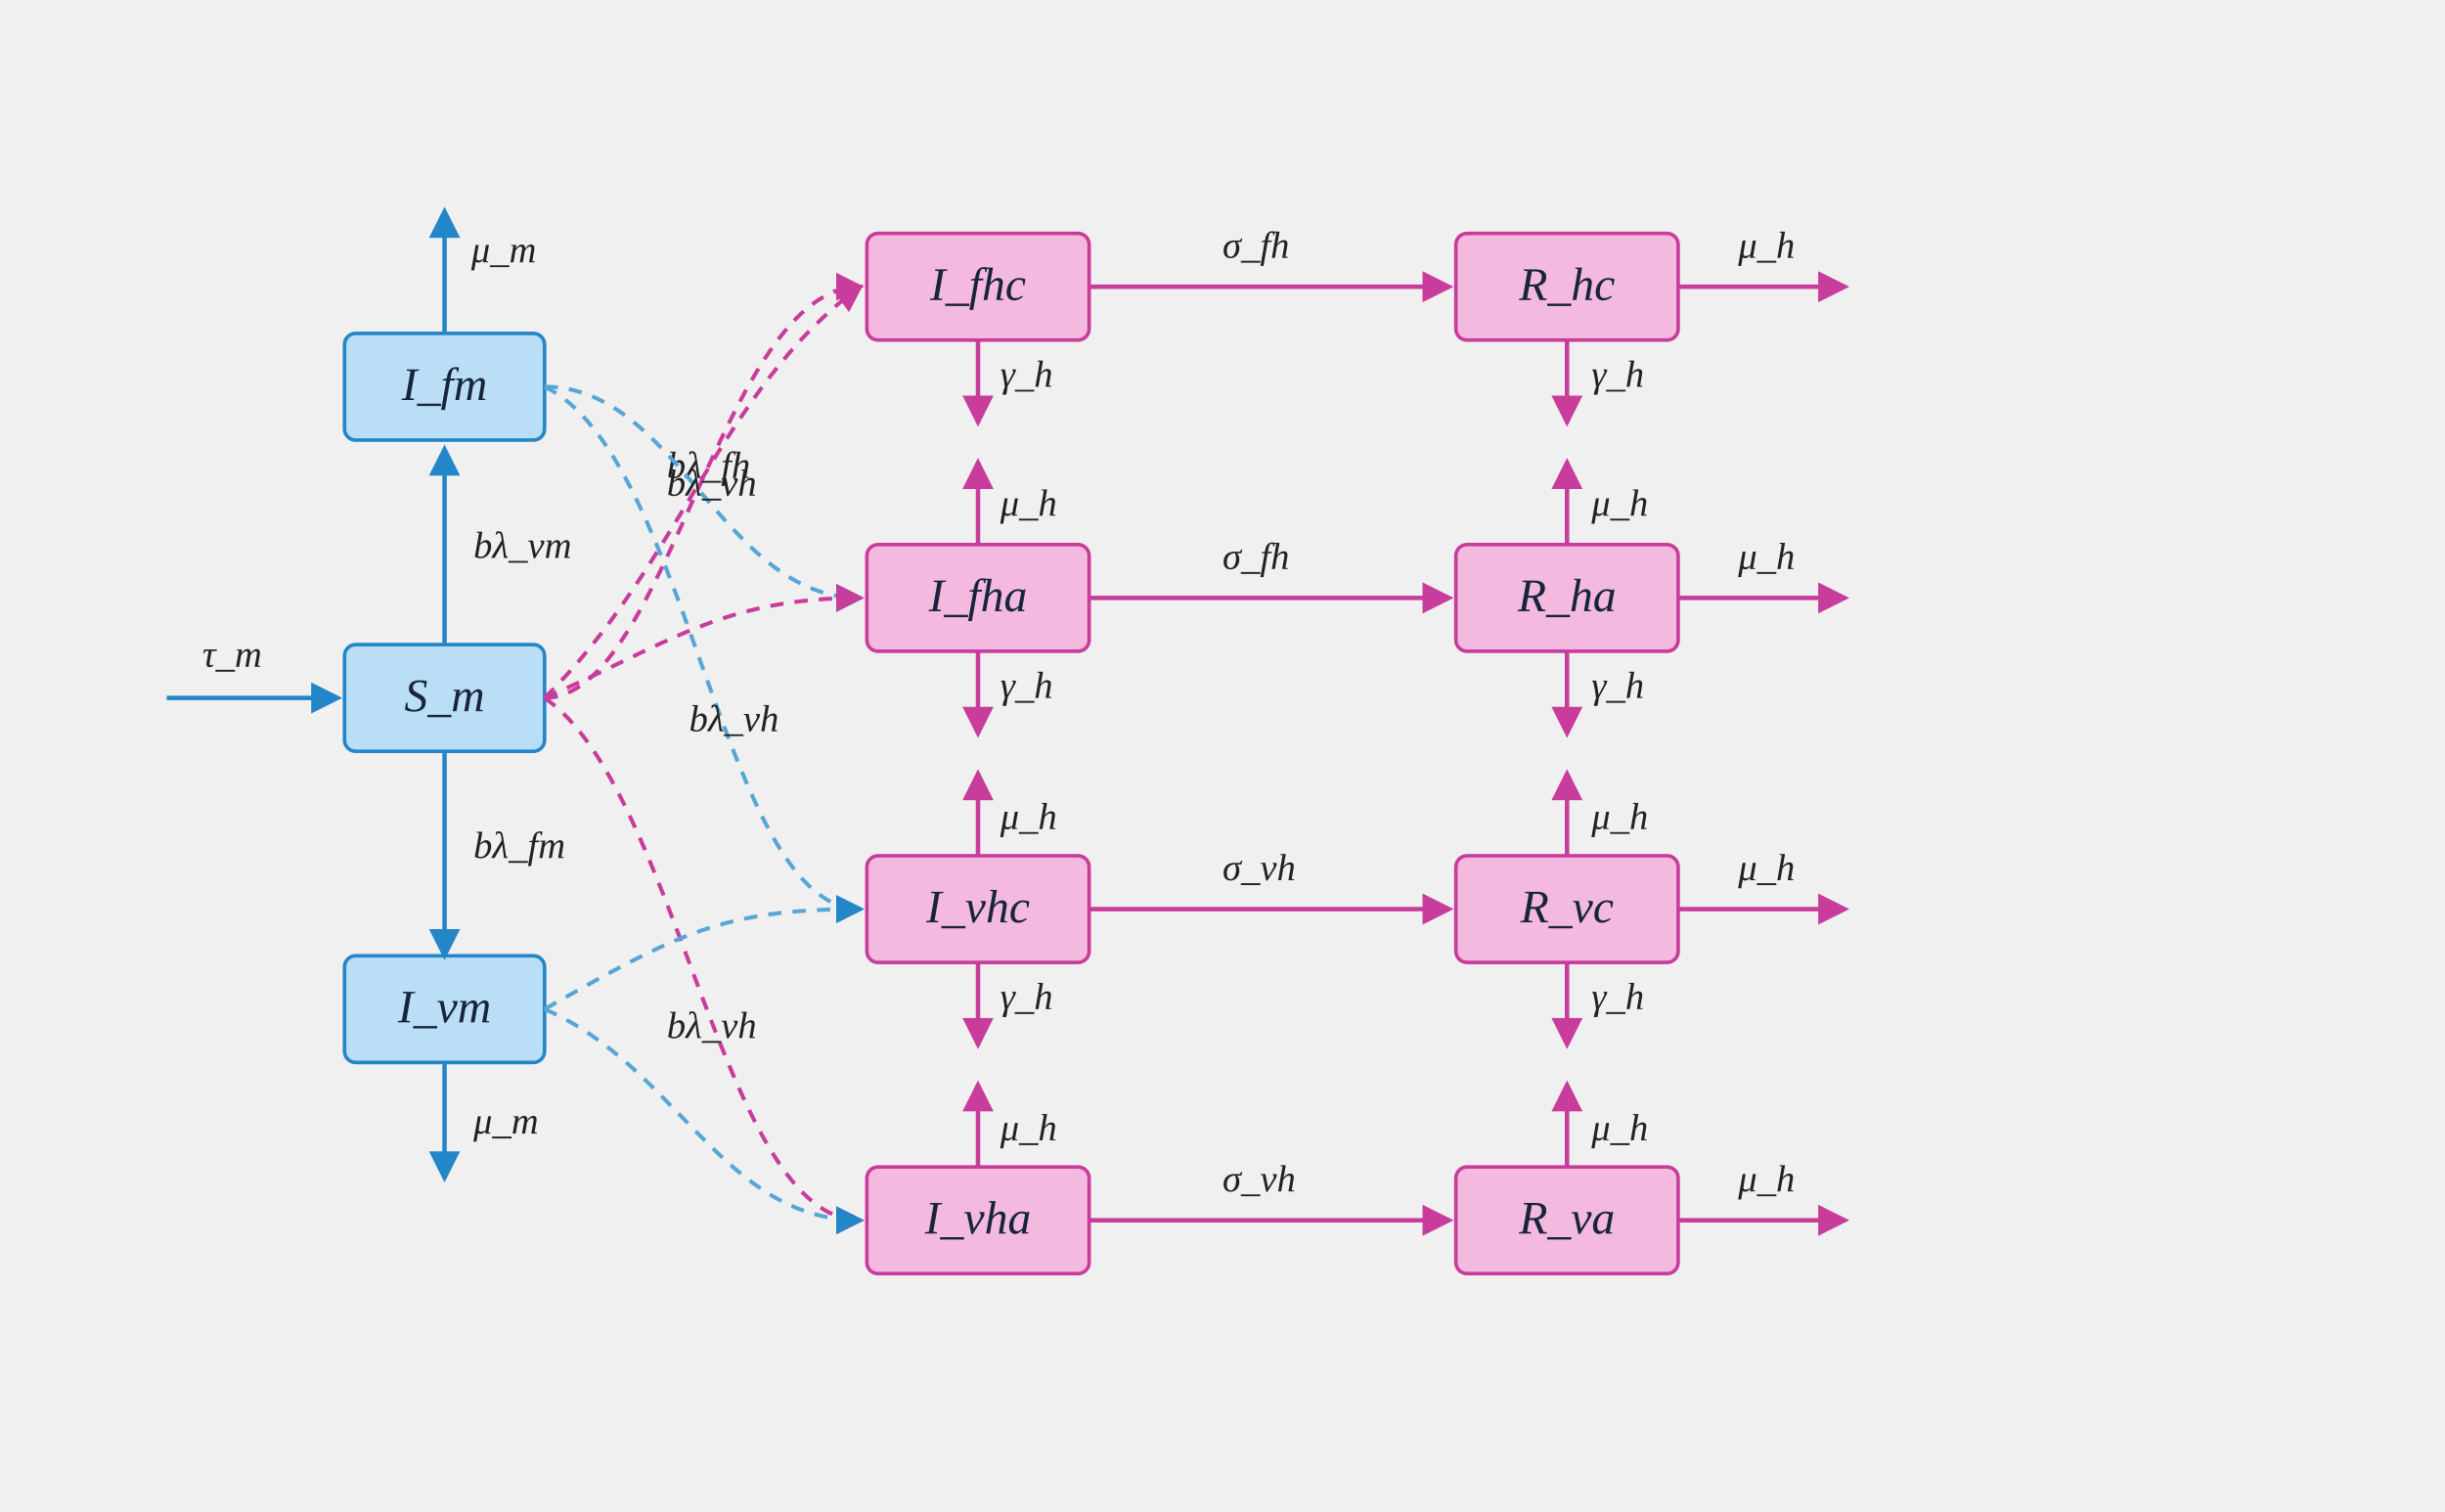
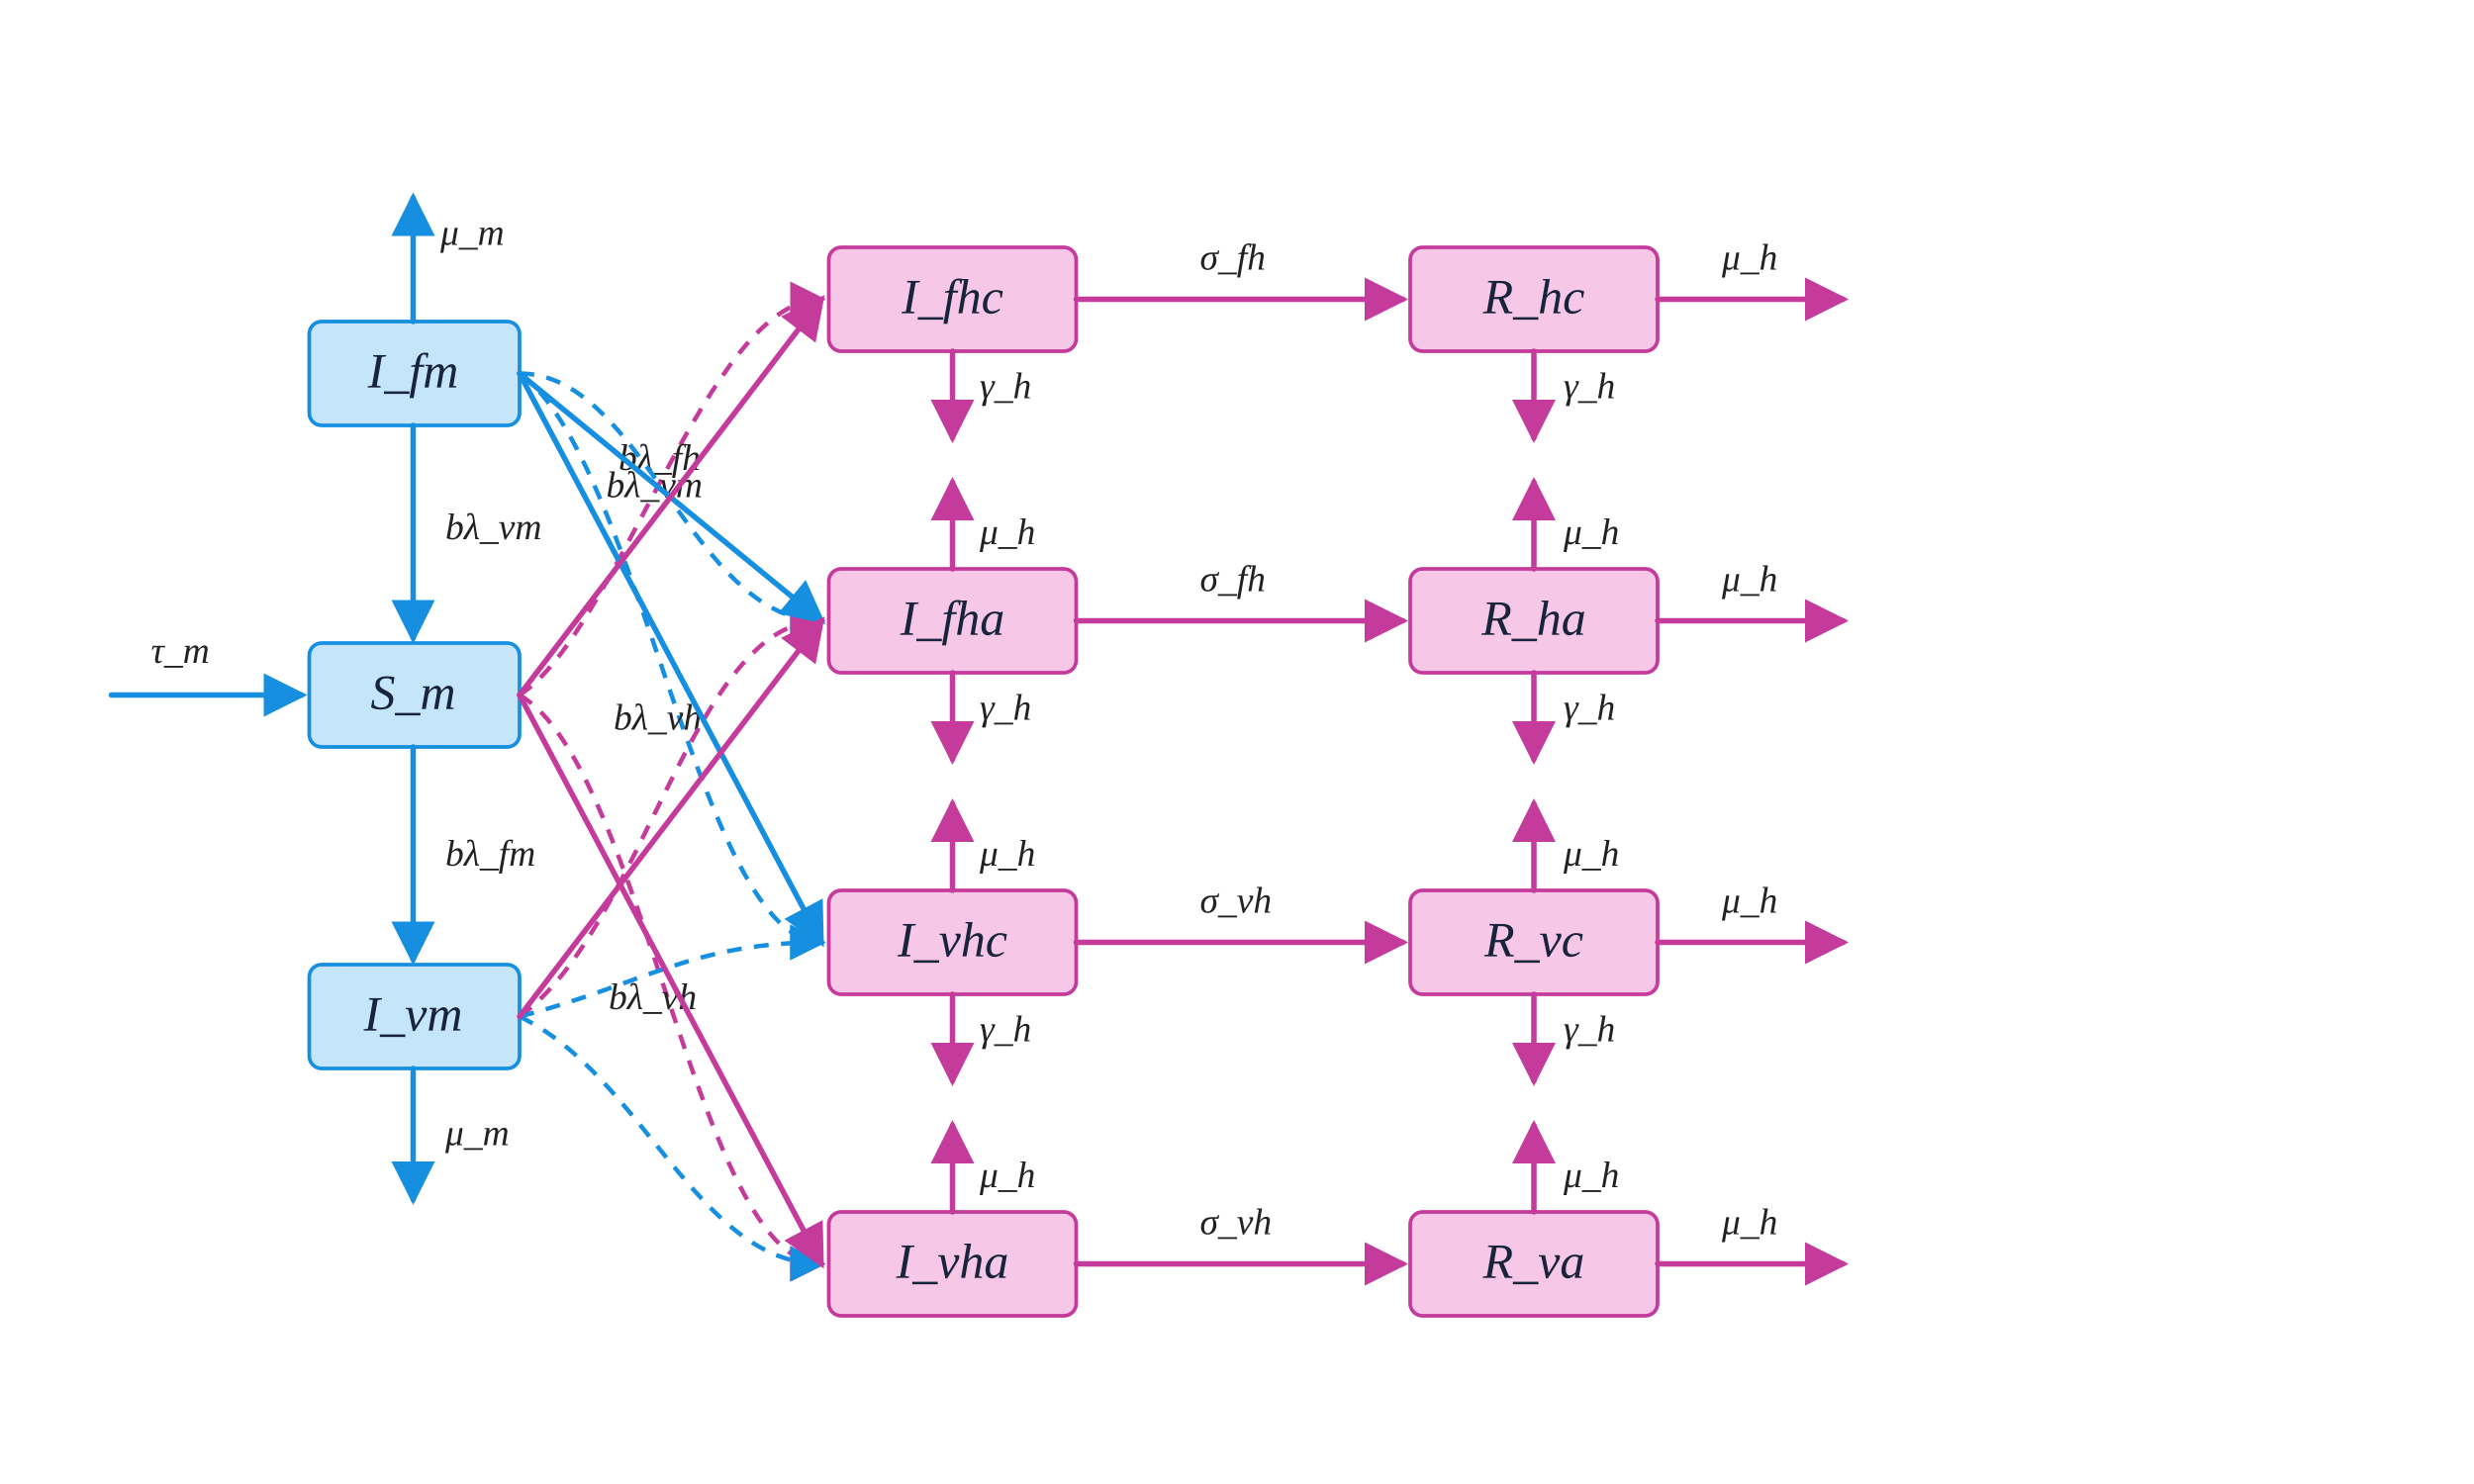
- <svg xmlns="http://www.w3.org/2000/svg" width="1100" height="680" viewBox="0 0 1100 680">
+ <svg xmlns="http://www.w3.org/2000/svg" width="1000" height="600" viewBox="0 0 1000 600">
+   <rect width="1000" height="600" fill="white" />
  <defs>
-     <marker id="blueArrow" markerWidth="7" markerHeight="7" refX="6" refY="3.5" orient="auto">
-       <path d="M0 0 L7 3.5 L0 7 Z" fill="#2386c8" />
+     <marker id="blueArrow" markerWidth="8" markerHeight="8" refX="7" refY="4" orient="auto">
+       <path d="M0,0 L8,4 L0,8 Z" fill="#168fe0" />
    </marker>
-     <marker id="pinkArrow" markerWidth="7" markerHeight="7" refX="6" refY="3.5" orient="auto">
-       <path d="M0 0 L7 3.5 L0 7 Z" fill="#c83c9b" />
-     </marker>
-     <marker id="grayArrow" markerWidth="7" markerHeight="7" refX="6" refY="3.5" orient="auto">
-       <path d="M0 0 L7 3.5 L0 7 Z" fill="#777" />
+     <marker id="pinkArrow" markerWidth="8" markerHeight="8" refX="7" refY="4" orient="auto">
+       <path d="M0,0 L8,4 L0,8 Z" fill="#c43b9b" />
    </marker>
    <style>
-       .bluebox { fill:#b9def5; stroke:#2386c8; stroke-width:1.6; }
-       .pinkbox { fill:#f3b9df; stroke:#c83c9b; stroke-width:1.6; }
+       .bluebox {
+         fill:#c5e5fa;
+         stroke:#168fe0;
+         stroke-width:1.5;
+       }
+       .pinkbox {
+         fill:#f7c7e7;
+         stroke:#c43b9b;
+         stroke-width:1.5;
+       }
      .blue {
-         fill:none; stroke:#2386c8; stroke-width:2;
+         fill:none;
+         stroke:#168fe0;
+         stroke-width:2.2;
+         marker-end:url(#blueArrow);
+         stroke-linecap:round;
+         stroke-linejoin:round;
+       }
+       .pink {
+         fill:none;
+         stroke:#c43b9b;
+         stroke-width:2.2;
+         marker-end:url(#pinkArrow);
+         stroke-linecap:round;
+         stroke-linejoin:round;
+       }
+       .dblue {
+         fill:none;
+         stroke:#168fe0;
+         stroke-width:1.8;
+         stroke-dasharray:6 5;
        marker-end:url(#blueArrow);
      }
-       .pink {
-         fill:none; stroke:#c83c9b; stroke-width:2;
+       .dpink {
+         fill:none;
+         stroke:#c43b9b;
+         stroke-width:1.8;
+         stroke-dasharray:6 5;
        marker-end:url(#pinkArrow);
-       }
-       .dblue {
-         fill:none; stroke:#58a6d6; stroke-width:1.8;
-         stroke-dasharray:6 5; marker-end:url(#blueArrow);
-       }
-       .dpink {
-         fill:none; stroke:#c83c9b; stroke-width:1.8;
-         stroke-dasharray:6 5; marker-end:url(#pinkArrow);
      }
      .state {
        font-family:"Times New Roman",serif;
-         font-size:21px; font-style:italic;
-         text-anchor:middle; dominant-baseline:middle;
+         font-size:20px;
+         font-style:italic;
+         text-anchor:middle;
+         dominant-baseline:middle;
        fill:#17243b;
      }
-       .p {
+       .param {
        font-family:"Times New Roman",serif;
-         font-size:17px; font-style:italic; fill:#222;
+         font-size:15px;
+         font-style:italic;
+         fill:#222;
      }
    </style>
  </defs>
-   <rect class="bluebox" x="155" y="150" width="90" height="48" rx="5" />
-   <text class="state" x="200" y="174">I_fm</text>
-   <rect class="bluebox" x="155" y="290" width="90" height="48" rx="5" />
-   <text class="state" x="200" y="314">S_m</text>
-   <rect class="bluebox" x="155" y="430" width="90" height="48" rx="5" />
-   <text class="state" x="200" y="454">I_vm</text>
-   <path class="blue" d="M200 150 V95" />
-   <text class="p" x="212" y="118">μ_m</text>
-   <path class="blue" d="M200 290 V202" />
-   <text class="p" x="213" y="251">bλ_vm</text>
-   <path class="blue" d="M200 338 V430" />
-   <text class="p" x="213" y="386">bλ_fm</text>
-   <path class="blue" d="M200 478 V530" />
-   <text class="p" x="213" y="510">μ_m</text>
-   <path class="blue" d="M75 314 H152" />
-   <text class="p" x="91" y="300">τ_m</text>
-   <rect class="pinkbox" x="390" y="105" width="100" height="48" rx="5" />
-   <text class="state" x="440" y="129">I_fhc</text>
-   <rect class="pinkbox" x="390" y="245" width="100" height="48" rx="5" />
-   <text class="state" x="440" y="269">I_fha</text>
-   <rect class="pinkbox" x="390" y="385" width="100" height="48" rx="5" />
-   <text class="state" x="440" y="409">I_vhc</text>
-   <rect class="pinkbox" x="390" y="525" width="100" height="48" rx="5" />
-   <text class="state" x="440" y="549">I_vha</text>
-   <rect class="pinkbox" x="655" y="105" width="100" height="48" rx="5" />
-   <text class="state" x="705" y="129">R_hc</text>
-   <rect class="pinkbox" x="655" y="245" width="100" height="48" rx="5" />
-   <text class="state" x="705" y="269">R_ha</text>
-   <rect class="pinkbox" x="655" y="385" width="100" height="48" rx="5" />
-   <text class="state" x="705" y="409">R_vc</text>
-   <rect class="pinkbox" x="655" y="525" width="100" height="48" rx="5" />
-   <text class="state" x="705" y="549">R_va</text>
-   <path class="pink" d="M440 153 V190" />
-   <text class="p" x="450" y="174">γ_h</text>
-   <path class="pink" d="M440 245 V208" />
-   <text class="p" x="450" y="232">μ_h</text>
-   <path class="pink" d="M440 293 V330" />
-   <text class="p" x="450" y="314">γ_h</text>
-   <path class="pink" d="M440 385 V348" />
-   <text class="p" x="450" y="373">μ_h</text>
-   <path class="pink" d="M440 433 V470" />
-   <text class="p" x="450" y="454">γ_h</text>
-   <path class="pink" d="M440 525 V488" />
-   <text class="p" x="450" y="513">μ_h</text>
-   <path class="pink" d="M705 153 V190" />
-   <text class="p" x="716" y="174">γ_h</text>
-   <path class="pink" d="M705 245 V208" />
-   <text class="p" x="716" y="232">μ_h</text>
-   <path class="pink" d="M705 293 V330" />
-   <text class="p" x="716" y="314">γ_h</text>
-   <path class="pink" d="M705 385 V348" />
-   <text class="p" x="716" y="373">μ_h</text>
-   <path class="pink" d="M705 433 V470" />
-   <text class="p" x="716" y="454">γ_h</text>
-   <path class="pink" d="M705 525 V488" />
-   <text class="p" x="716" y="513">μ_h</text>
-   <path class="pink" d="M490 129 H652" />
-   <text class="p" x="550" y="116">σ_fh</text>
-   <path class="pink" d="M490 269 H652" />
-   <text class="p" x="550" y="256">σ_fh</text>
-   <path class="pink" d="M490 409 H652" />
-   <text class="p" x="550" y="396">σ_vh</text>
-   <path class="pink" d="M490 549 H652" />
-   <text class="p" x="550" y="536">σ_vh</text>
-   <path class="pink" d="M755 129 H830" />
-   <text class="p" x="782" y="116">μ_h</text>
-   <path class="pink" d="M755 269 H830" />
-   <text class="p" x="782" y="256">μ_h</text>
-   <path class="pink" d="M755 409 H830" />
-   <text class="p" x="782" y="396">μ_h</text>
-   <path class="pink" d="M755 549 H830" />
-   <text class="p" x="782" y="536">μ_h</text>
-   <path class="dpink" d="M245 314 C300 314 325 129 387 129" />
-   <text class="p" x="300" y="215">bλ_fh</text>
-   <path class="dblue" d="M245 174 C305 174 325 269 387 269" />
-   <text class="p" x="300" y="223">bλ_vh</text>
-   <path class="dblue" d="M245 174 C310 205 325 409 387 409" />
-   <text class="p" x="310" y="329">bλ_vh</text>
-   <path class="dpink" d="M245 314 C305 355 325 549 387 549" />
-   <text class="p" x="300" y="467">bλ_vh</text>
-   <path class="dpink" d="M245 314 C300 290 325 269 387 269" />
-   <path class="dblue" d="M245 454 C305 420 325 409 387 409" />
-   <path class="dblue" d="M245 454 C305 480 325 549 387 549" />
-   <path class="dpink" d="M245 314 C305 255 325 174 387 129" />
+   <rect class="bluebox" x="125" y="130" width="85" height="42" rx="5" />
+   <text class="state" x="167" y="151">I_fm</text>
+   <rect class="bluebox" x="125" y="260" width="85" height="42" rx="5" />
+   <text class="state" x="167" y="281">S_m</text>
+   <rect class="bluebox" x="125" y="390" width="85" height="42" rx="5" />
+   <text class="state" x="167" y="411">I_vm</text>
+   <rect class="pinkbox" x="335" y="100" width="100" height="42" rx="5" />
+   <text class="state" x="385" y="121">I_fhc</text>
+   <rect class="pinkbox" x="335" y="230" width="100" height="42" rx="5" />
+   <text class="state" x="385" y="251">I_fha</text>
+   <rect class="pinkbox" x="335" y="360" width="100" height="42" rx="5" />
+   <text class="state" x="385" y="381">I_vhc</text>
+   <rect class="pinkbox" x="335" y="490" width="100" height="42" rx="5" />
+   <text class="state" x="385" y="511">I_vha</text>
+   <rect class="pinkbox" x="570" y="100" width="100" height="42" rx="5" />
+   <text class="state" x="620" y="121">R_hc</text>
+   <rect class="pinkbox" x="570" y="230" width="100" height="42" rx="5" />
+   <text class="state" x="620" y="251">R_ha</text>
+   <rect class="pinkbox" x="570" y="360" width="100" height="42" rx="5" />
+   <text class="state" x="620" y="381">R_vc</text>
+   <rect class="pinkbox" x="570" y="490" width="100" height="42" rx="5" />
+   <text class="state" x="620" y="511">R_va</text>
+   <path class="blue" d="M167 130 V80" />
+   <text class="param" x="178" y="99">μ_m</text>
+   <path class="blue" d="M167 172 V258" />
+   <text class="param" x="180" y="218">bλ_vm</text>
+   <path class="blue" d="M167 302 V388" />
+   <text class="param" x="180" y="350">bλ_fm</text>
+   <path class="blue" d="M167 432 V485" />
+   <text class="param" x="180" y="463">μ_m</text>
+   <path class="blue" d="M45 281 H122" />
+   <text class="param" x="61" y="268">τ_m</text>
+   <path class="dpink" d="M210 281 C250 255 286 121 332 121" />
+   <text class="param" x="250" y="190">bλ_fh</text>
+   <path class="dblue" d="M210 151 C260 151 280 251 332 251" />
+   <text class="param" x="245" y="201">bλ_vm</text>
+   <path class="dblue" d="M210 151 C258 185 283 381 332 381" />
+   <text class="param" x="248" y="295">bλ_vh</text>
+   <path class="dpink" d="M210 281 C260 310 282 511 332 511" />
+   <text class="param" x="246" y="408">bλ_vh</text>
+   <path class="dpink" d="M210 411 C260 375 280 251 332 251" />
+   <path class="dblue" d="M210 411 C260 398 280 381 332 381" />
+   <path class="dblue" d="M210 411 C260 435 282 511 332 511" />
+   <path class="blue" d="M210 151 L332 251" />
+   <path class="blue" d="M210 151 L332 381" />
+   <path class="pink" d="M210 281 L332 121" />
+   <path class="pink" d="M210 411 L332 251" />
+   <path class="pink" d="M210 281 L332 511" />
+   <path class="pink" d="M385 142 V177" />
+   <text class="param" x="396" y="161">γ_h</text>
+   <path class="pink" d="M385 230 V195" />
+   <text class="param" x="396" y="220">μ_h</text>
+   <path class="pink" d="M385 272 V307" />
+   <text class="param" x="396" y="291">γ_h</text>
+   <path class="pink" d="M385 360 V325" />
+   <text class="param" x="396" y="350">μ_h</text>
+   <path class="pink" d="M385 402 V437" />
+   <text class="param" x="396" y="421">γ_h</text>
+   <path class="pink" d="M385 490 V455" />
+   <text class="param" x="396" y="480">μ_h</text>
+   <path class="pink" d="M435 121 H567" />
+   <text class="param" x="485" y="109">σ_fh</text>
+   <path class="pink" d="M435 251 H567" />
+   <text class="param" x="485" y="239">σ_fh</text>
+   <path class="pink" d="M435 381 H567" />
+   <text class="param" x="485" y="369">σ_vh</text>
+   <path class="pink" d="M435 511 H567" />
+   <text class="param" x="485" y="499">σ_vh</text>
+   <path class="pink" d="M620 142 V177" />
+   <text class="param" x="632" y="161">γ_h</text>
+   <path class="pink" d="M620 230 V195" />
+   <text class="param" x="632" y="220">μ_h</text>
+   <path class="pink" d="M620 272 V307" />
+   <text class="param" x="632" y="291">γ_h</text>
+   <path class="pink" d="M620 360 V325" />
+   <text class="param" x="632" y="350">μ_h</text>
+   <path class="pink" d="M620 402 V437" />
+   <text class="param" x="632" y="421">γ_h</text>
+   <path class="pink" d="M620 490 V455" />
+   <text class="param" x="632" y="480">μ_h</text>
+   <path class="pink" d="M670 121 H745" />
+   <text class="param" x="696" y="109">μ_h</text>
+   <path class="pink" d="M670 251 H745" />
+   <text class="param" x="696" y="239">μ_h</text>
+   <path class="pink" d="M670 381 H745" />
+   <text class="param" x="696" y="369">μ_h</text>
+   <path class="pink" d="M670 511 H745" />
+   <text class="param" x="696" y="499">μ_h</text>
</svg>
